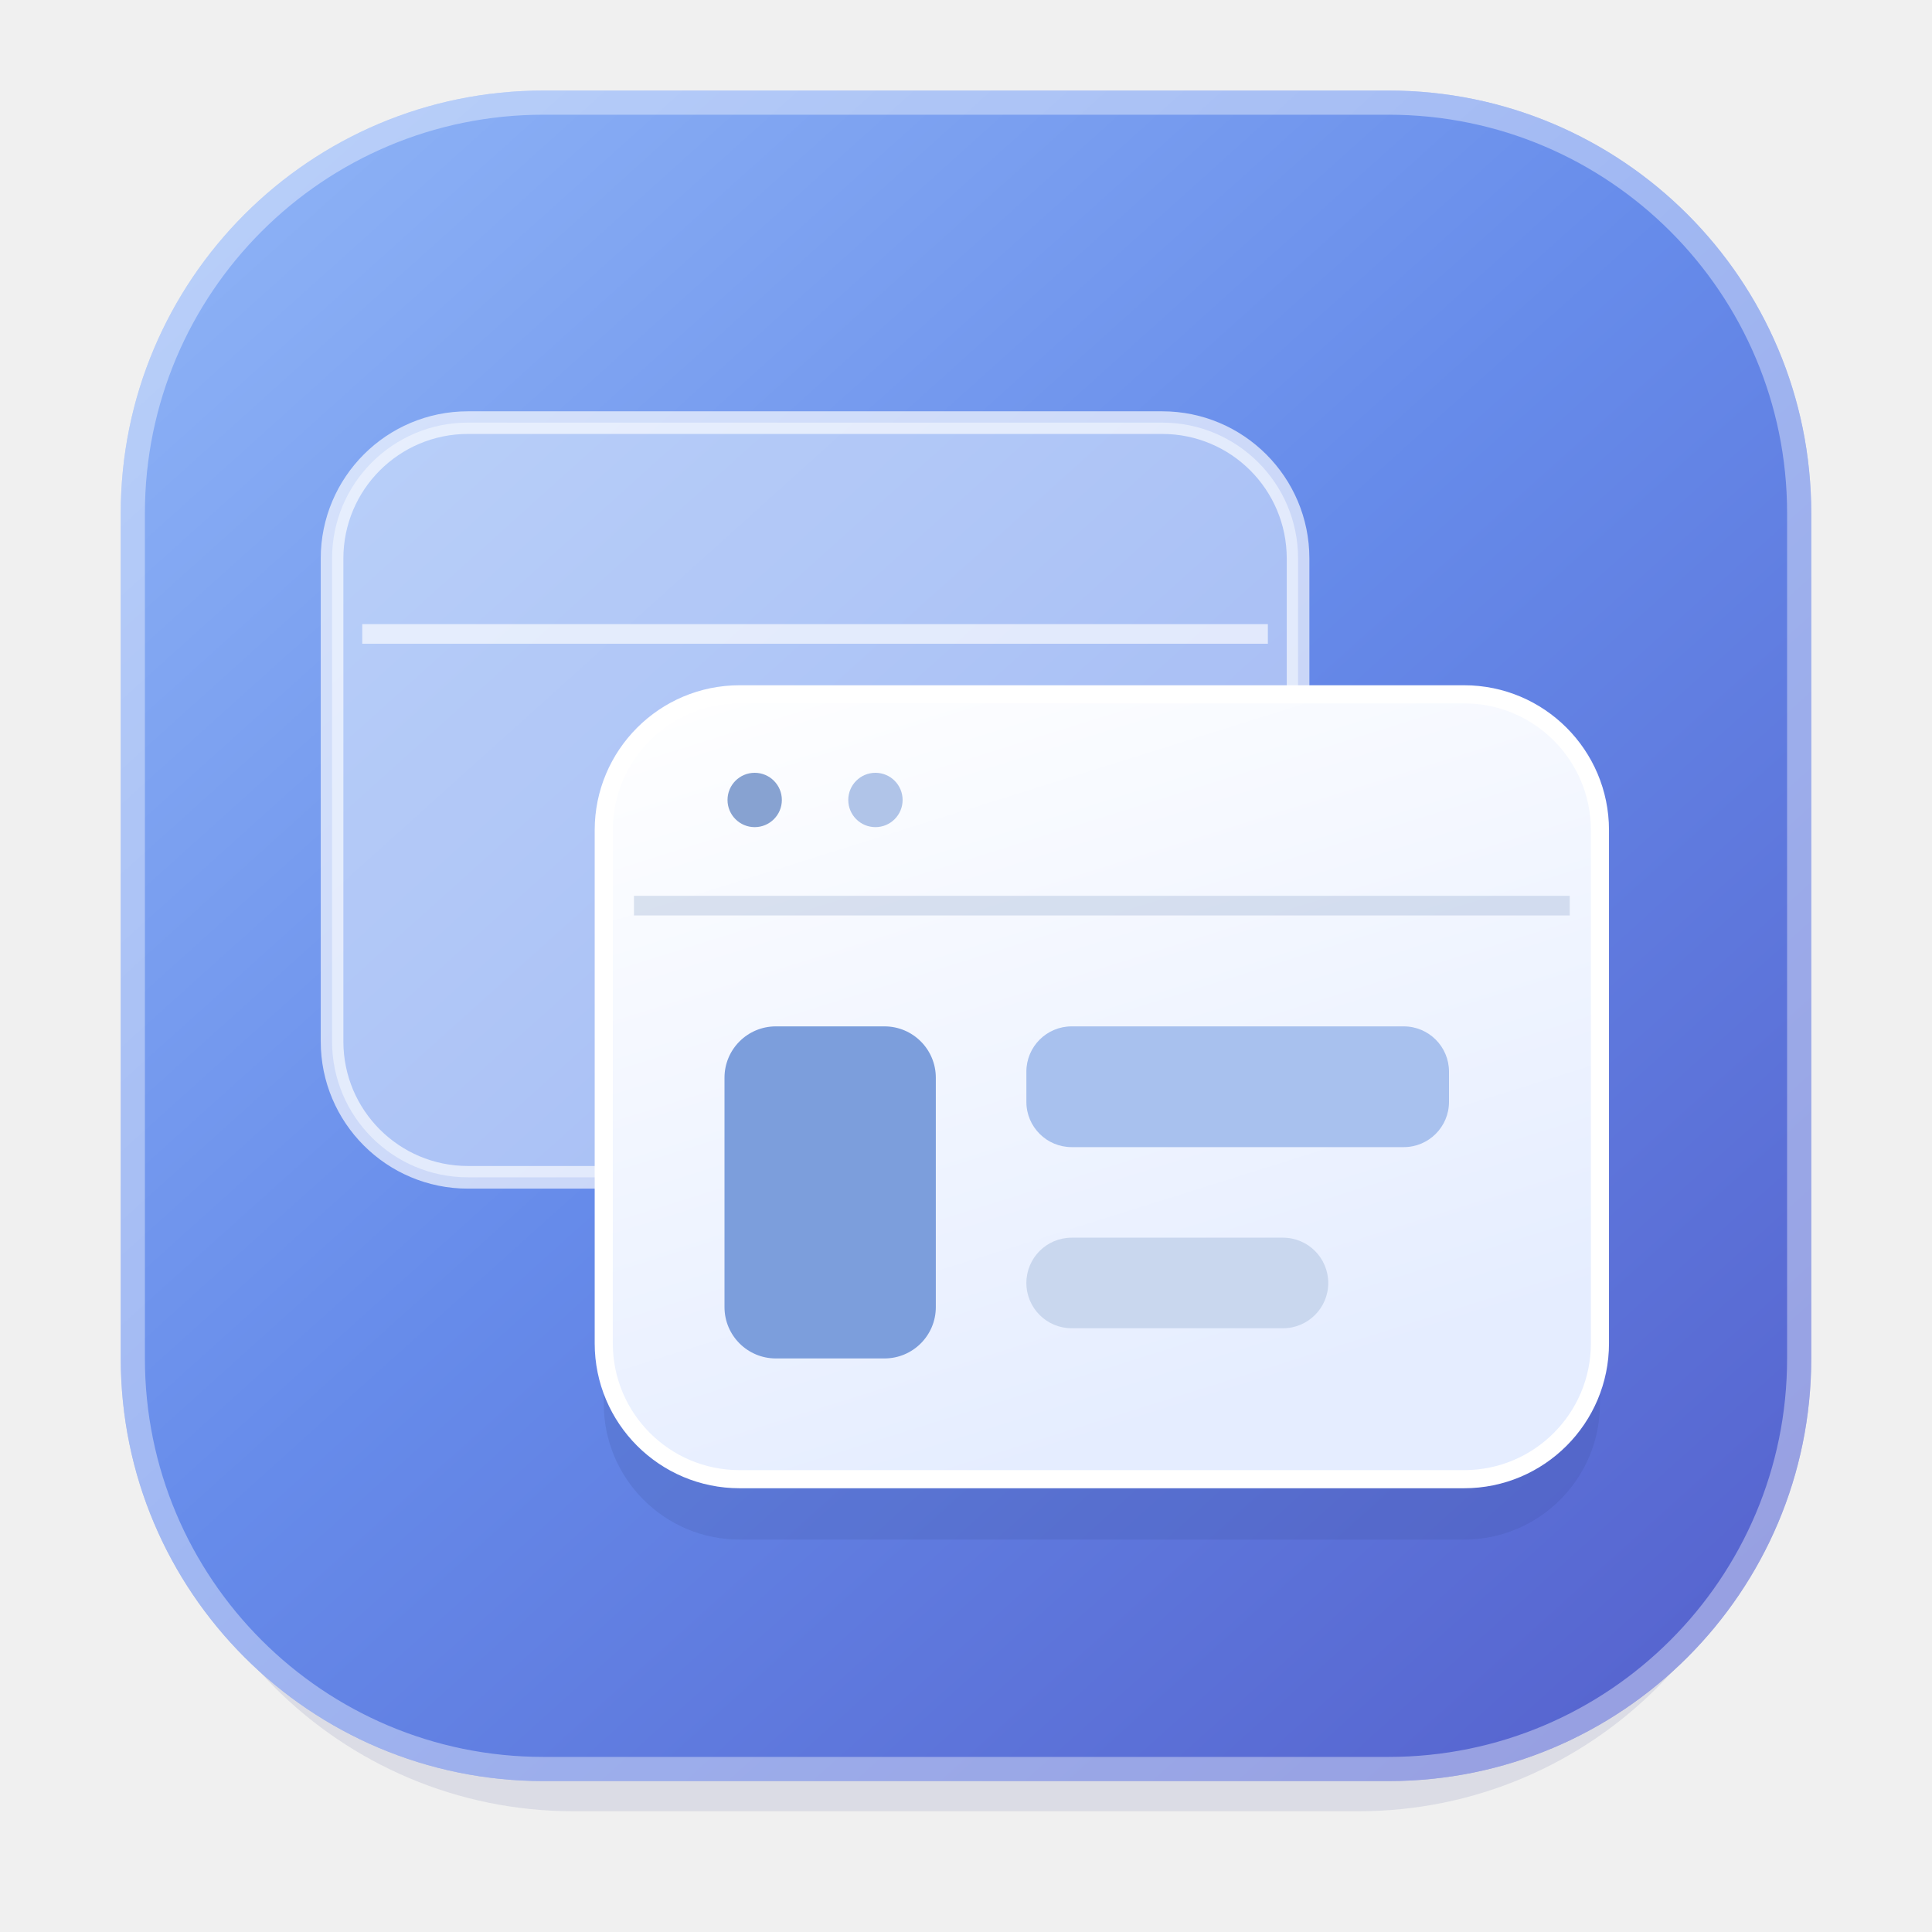
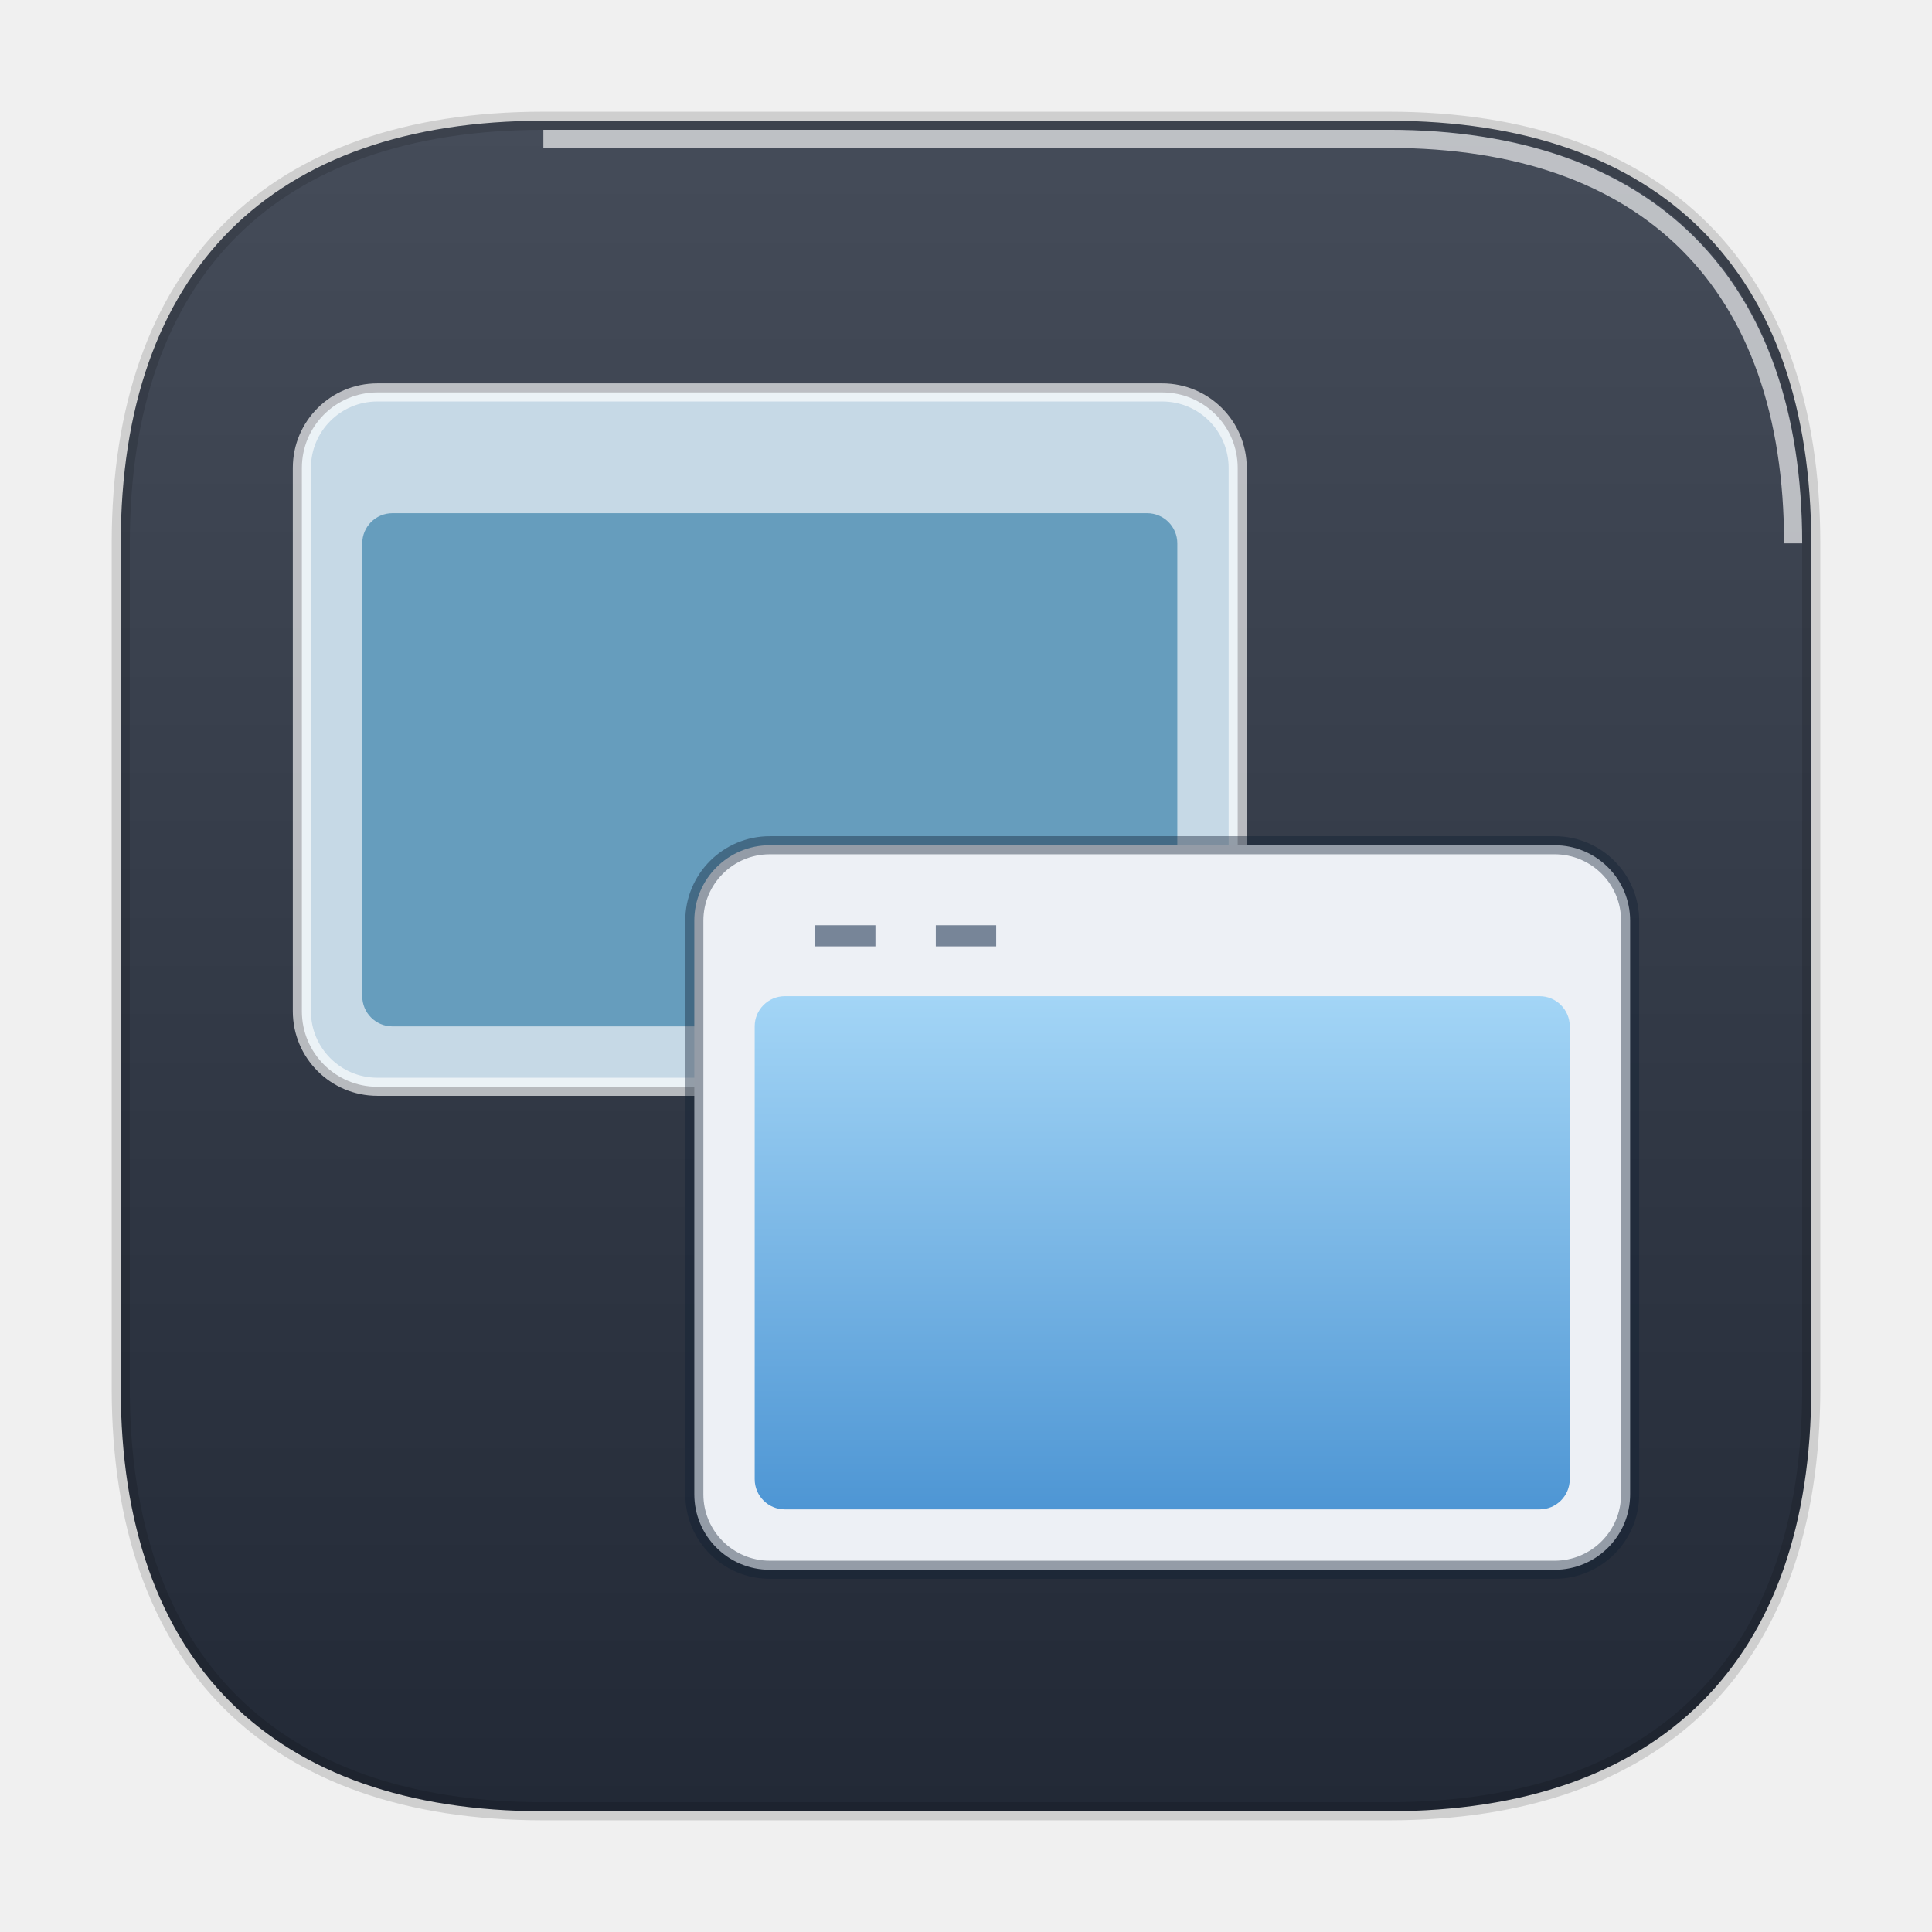
<svg xmlns="http://www.w3.org/2000/svg" viewBox="0 0 64 64">
  <defs>
-     <linearGradient id="tile" x1="0" y1="0" x2=".9" y2="1">
-       <stop stop-color="#92b7f7" />
-       <stop offset=".5" stop-color="#668bea" />
-       <stop offset="1" stop-color="#5663ce" />
+     <linearGradient id="base" x2="0" y2="1">
+       <stop stop-color="#454c59" />
+       <stop offset="1" stop-color="#222936" />
    </linearGradient>
-     <linearGradient id="panel" x1="0" y1="0" x2=".4" y2="1">
-       <stop stop-color="#fff" />
-       <stop offset="1" stop-color="#e5edff" />
+     <linearGradient id="glass" x2="0" y2="1">
+       <stop stop-color="#a3d5f6" />
+       <stop offset="1" stop-color="#4e96d4" />
    </linearGradient>
  </defs>
-   <rect x="5" y="6" width="54" height="54" rx="14" fill="#3b468d" opacity=".12" />
-   <rect x="4" y="3" width="56" height="56" rx="14" fill="url(#tile)" />
-   <rect x="4.4" y="3.4" width="55.2" height="55.2" rx="13.6" fill="none" stroke="#fff" stroke-opacity=".38" stroke-width=".8" />
-   <rect x="11" y="14" width="32" height="25" rx="4.5" fill="#e9f1ff" fill-opacity=".53" stroke="#fff" stroke-opacity=".66" stroke-width=".75" />
-   <path d="M12 21H42" stroke="#fff" stroke-opacity=".65" stroke-width=".65" />
-   <rect x="20" y="25" width="33" height="26" rx="4.5" fill="#31478b" opacity=".16" />
-   <rect x="20" y="23" width="33" height="26" rx="4.5" fill="url(#panel)" stroke="#fff" stroke-width=".6" />
-   <path d="M21 30H52" stroke="#7190be" stroke-opacity=".24" stroke-width=".65" />
-   <circle cx="25" cy="26.5" r=".9" fill="#87a2d1" />
-   <circle cx="29" cy="26.5" r=".9" fill="#b0c4e8" />
-   <rect x="24" y="34" width="7" height="11" rx="1.7" fill="#7c9edc" />
-   <rect x="34" y="34" width="14" height="4" rx="1.5" fill="#a8c1ee" />
-   <rect x="34" y="41" width="10" height="3" rx="1.5" fill="#c9d7ee" />
+   <path d="M18 4H46C55 4 60 9 60 18V46C60 55 55 60 46 60H18C9 60 4 55 4 46V18C4 9 9 4 18 4Z" fill="url(#base)" stroke="#000" stroke-opacity=".14" stroke-width=".6" />
+   <path d="M18 4.6H46C54.6 4.6 59.4 9.4 59.4 18" fill="none" stroke="#fff" stroke-opacity=".65" stroke-width=".6" />
+   <rect x="10" y="13" width="31" height="23" rx="2.5" fill="#c6d9e6" stroke="#fff" stroke-opacity=".65" stroke-width=".6" />
+   <rect x="12" y="17" width="27" height="17" rx="1" fill="#669dbd" />
+   <rect x="23" y="28" width="31" height="24" rx="2.5" fill="#edf0f5" stroke="#111e32" stroke-opacity=".4" stroke-width=".6" />
+   <rect x="25" y="33" width="27" height="17" rx="1" fill="url(#glass)" />
+   <path d="M27 31H29M31 31H33" stroke="#778598" stroke-width=".7" />
</svg>
